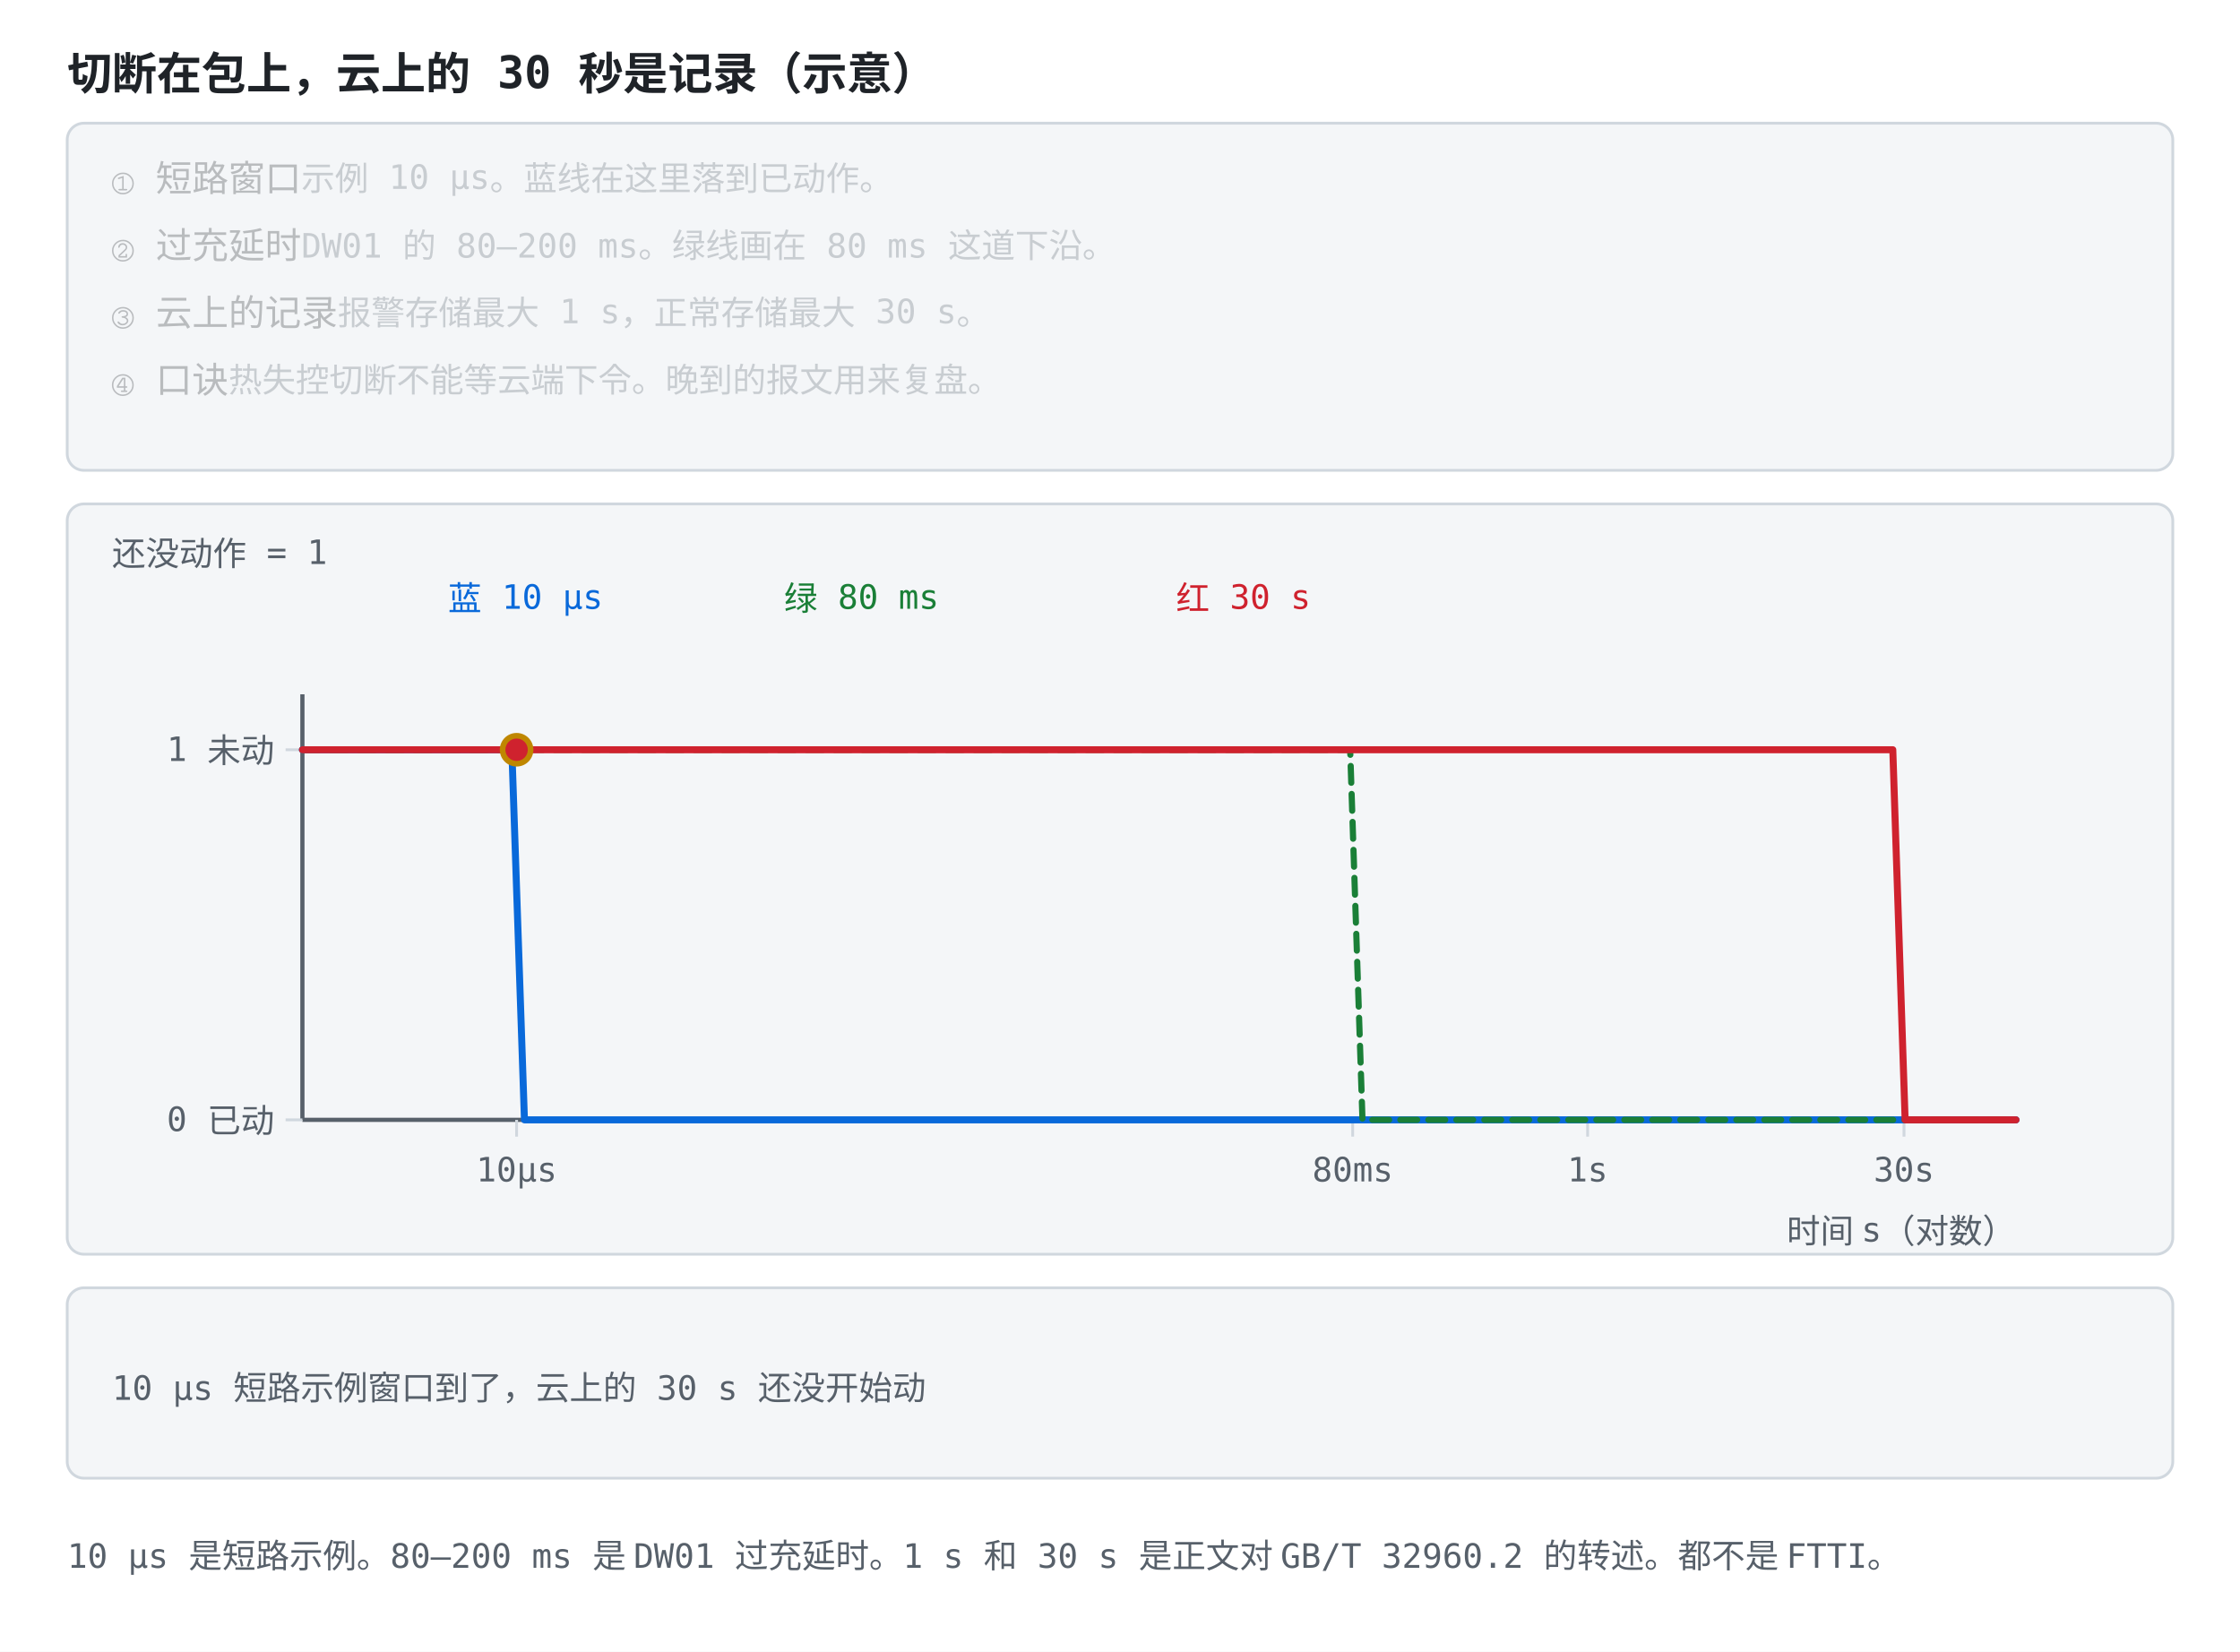
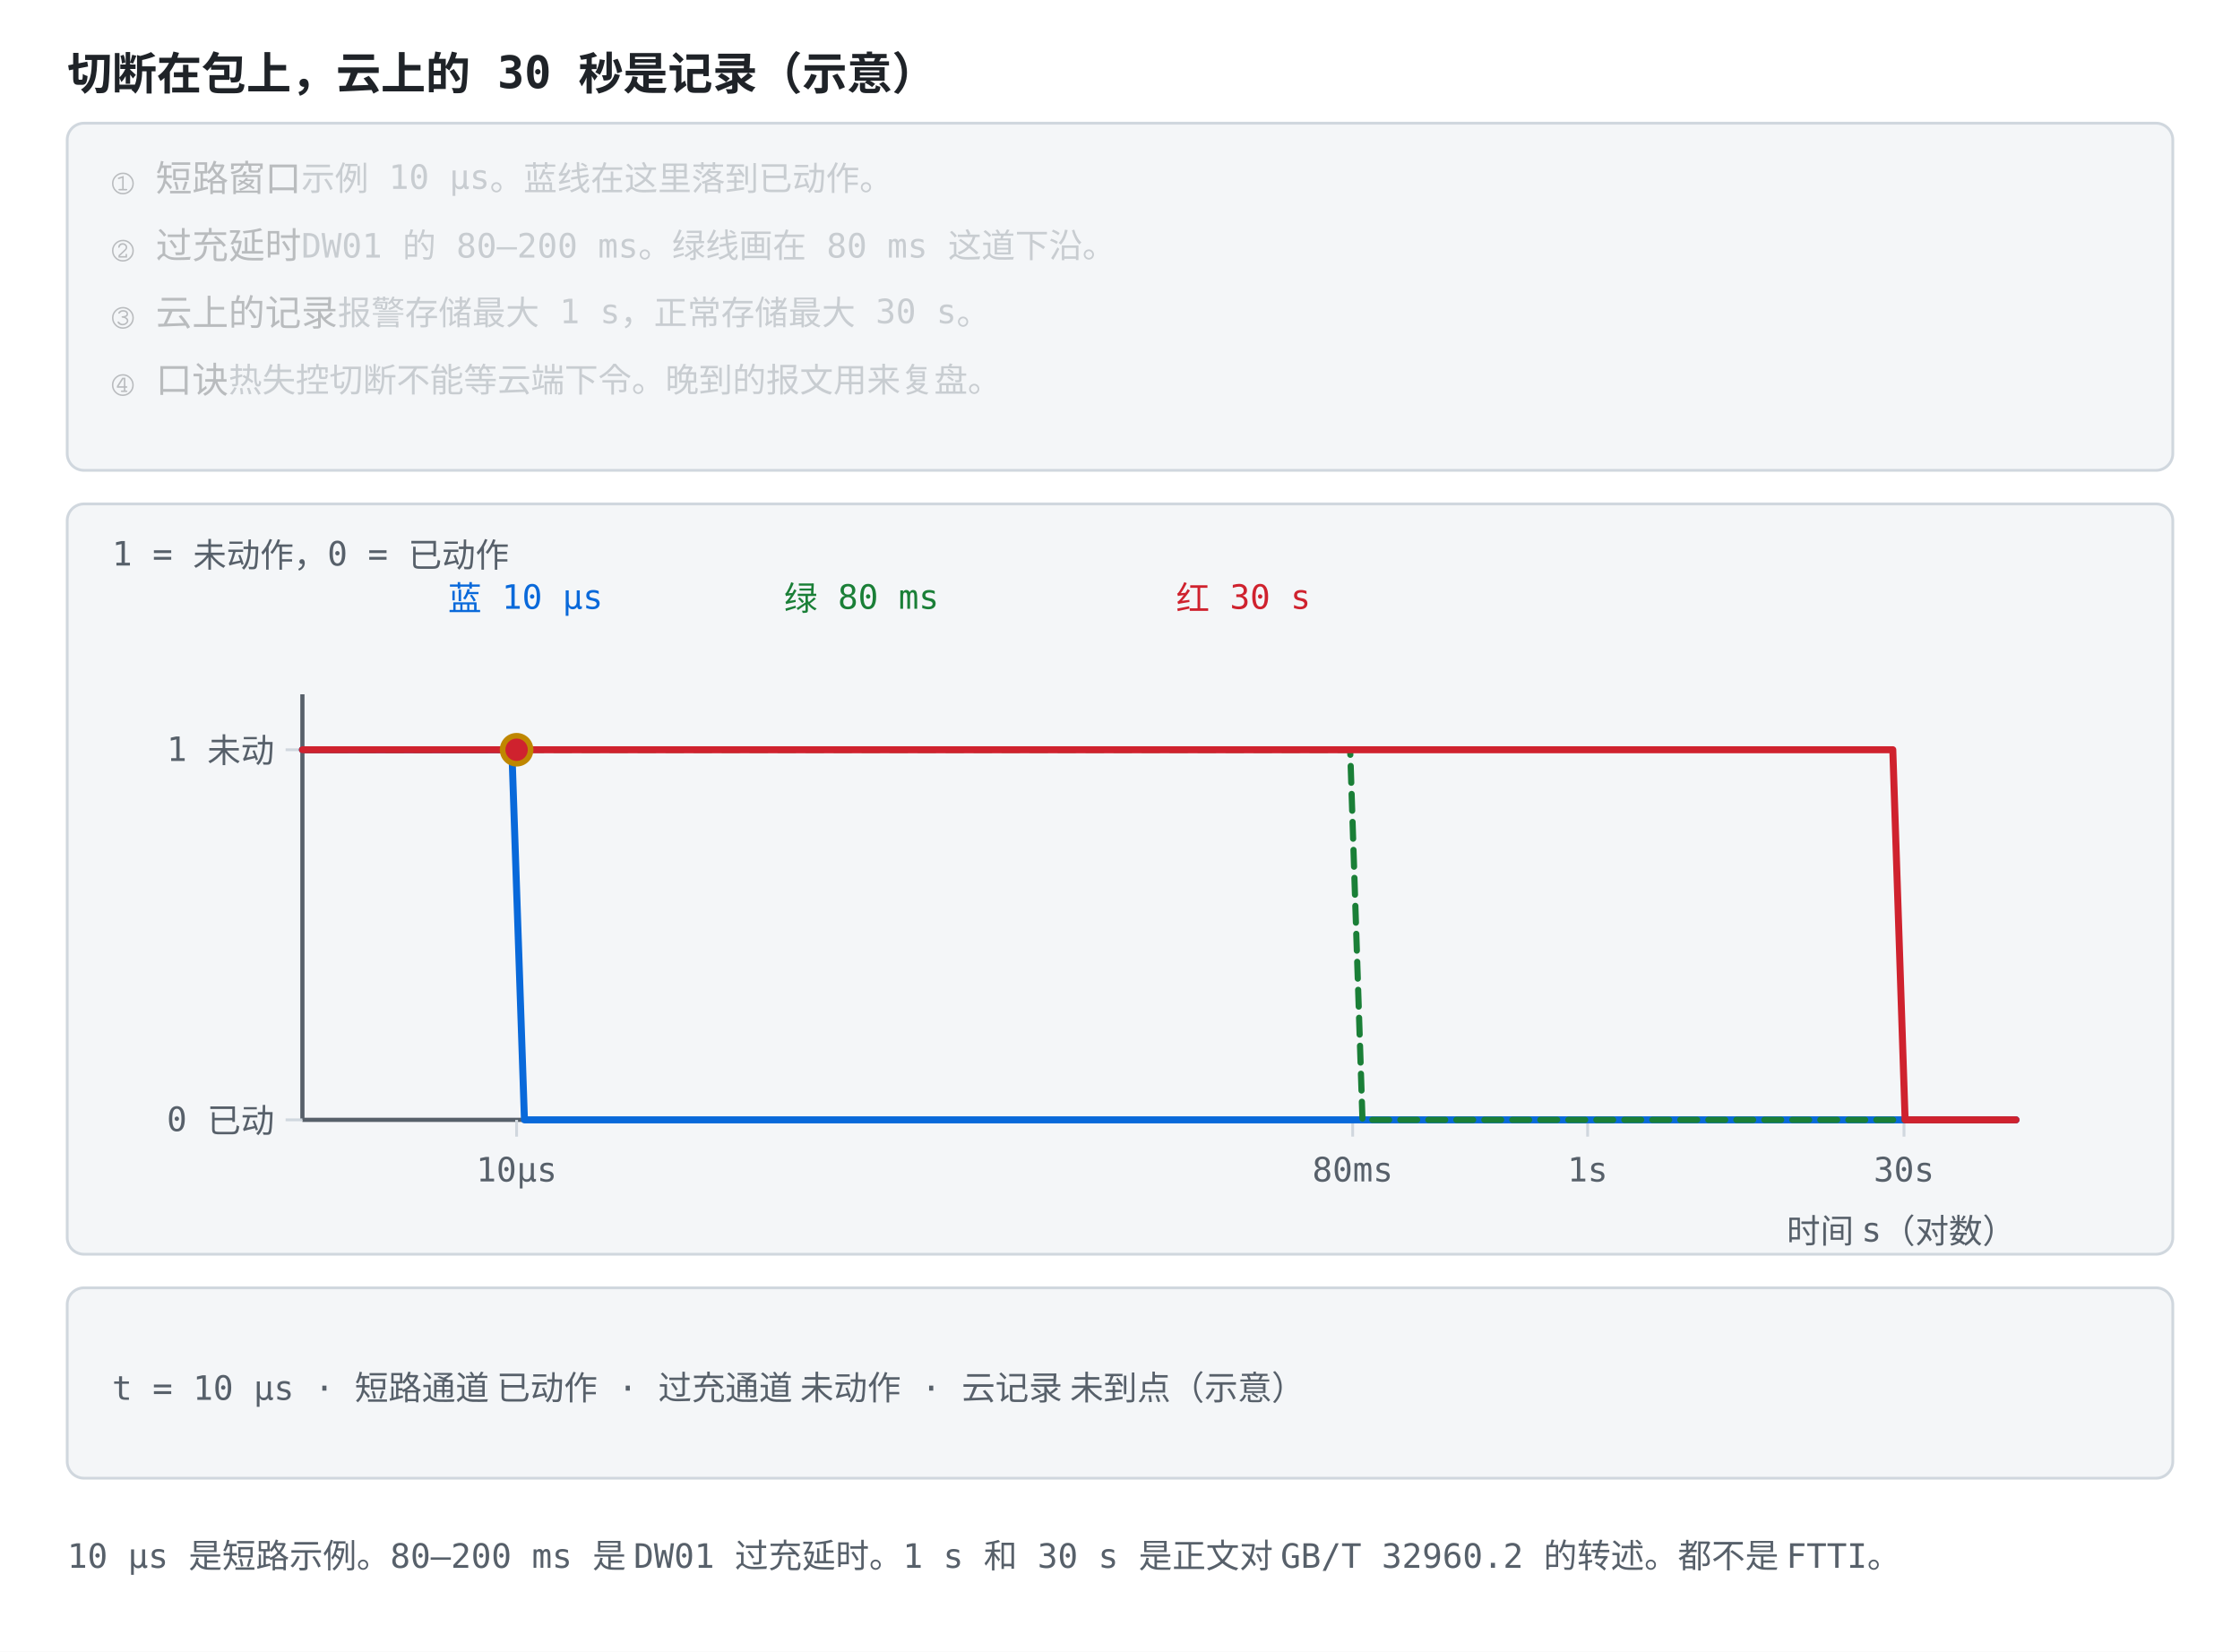
<svg xmlns="http://www.w3.org/2000/svg" viewBox="0 0 800 590" role="img" font-family="ui-monospace, Consolas, monospace">
  <style>
    .bg { fill: #ffffff; }
    .panel { fill: #f4f6f8; stroke: #d0d7de; }
    .axis { stroke: #57606a; stroke-width: 1.5; fill: none; }
    .grid { stroke: #d0d7de; stroke-width: 1; fill: none; }
    .txt { fill: #1f2328; font-size: 13px; }
    .small { fill: #57606a; font-size: 12px; }
    .title { fill: #1f2328; font-size: 16px; font-weight: bold; }
    .hi { fill: #0969da; }
    .warn { fill: #cf222e; }
    .ok { fill: #1a7f37; }
    .gold { fill: #9a6700; }
    .lineb { stroke: #0969da; stroke-width: 2.5; fill: none; }
    .liner { stroke: #cf222e; stroke-width: 2.5; fill: none; }
    .lineg { stroke: #1a7f37; stroke-width: 2.2; fill: none; stroke-dasharray: 6 4; }
    .liney { stroke: #bf8700; stroke-width: 2.2; fill: none; }
    .linek { stroke: #57606a; stroke-width: 2.2; fill: none; stroke-dasharray: 7 4; }
    .dotb { fill: #0969da; }
    .dotr { fill: #cf222e; }
    .dotg { fill: #1a7f37; }
    .doty { fill: #bf8700; }
    .boxb { fill: #ddf4ff; stroke: #0969da; }
+     .boxy { fill: #fff8c5; stroke: #d4a72c; }
+     .boxr { fill: #ffebe9; stroke: #ff8182; }
    @media (prefers-color-scheme: dark) {
      .bg { fill: #0d1117; }
      .panel { fill: #161b22; stroke: #30363d; }
      .axis { stroke: #8b949e; }
      .grid { stroke: #30363d; }
      .txt { fill: #e6edf3; }
      .small { fill: #8b949e; }
      .title { fill: #e6edf3; }
      .hi { fill: #4493f8; }
      .warn { fill: #ff7b72; }
      .ok { fill: #3fb950; }
      .gold { fill: #d29922; }
      .lineb { stroke: #4493f8; }
      .liner { stroke: #ff7b72; }
      .lineg { stroke: #3fb950; }
      .liney { stroke: #d29922; }
      .linek { stroke: #8b949e; }
      .dotb { fill: #4493f8; }
      .dotr { fill: #ff7b72; }
      .dotg { fill: #3fb950; }
      .doty { fill: #d29922; }
      .boxb { fill: #12233a; stroke: #4493f8; }
+       .boxy { fill: #3d2e00; stroke: #d29922; }
+       .boxr { fill: #3d1418; stroke: #f85149; }
    }
  </style>
  <rect class="bg" width="800" height="590" />
  <text class="title" x="24" y="32">切断在包上，云上的 30 秒是记录（示意）</text>
  <rect class="panel" x="24" y="44" width="752" height="124" rx="6" />
  <text class="txt" x="40" y="68" opacity="0.28">① 短路窗口<tspan class="small">　示例 10 μs。蓝线在这里落到已动作。</tspan>
    <animate attributeName="opacity" values="1;1;0.28;0.28;0.28;0.28;0.28;0.28" keyTimes="0;0.249;0.25;0.499;0.5;0.749;0.75;1" dur="12s" repeatCount="indefinite" />
  </text>
  <text class="txt" x="40" y="92" opacity="0.28">② 过充延时<tspan class="small">　DW01 的 80–200 ms。绿线画在 80 ms 这道下沿。</tspan>
    <animate attributeName="opacity" values="0.28;0.28;1;1;0.28;0.28;0.28;0.28" keyTimes="0;0.249;0.25;0.499;0.5;0.749;0.75;1" dur="12s" repeatCount="indefinite" />
  </text>
  <text class="txt" x="40" y="116" opacity="0.28">③ 云上的记录<tspan class="small">　报警存储最大 1 s，正常存储最大 30 s。</tspan>
    <animate attributeName="opacity" values="0.28;0.28;0.28;0.28;1;1;0.28;0.28" keyTimes="0;0.249;0.25;0.499;0.5;0.749;0.75;1" dur="12s" repeatCount="indefinite" />
  </text>
  <text class="txt" x="40" y="140" opacity="0.28">④ 口诀<tspan class="small">　热失控切断不能等云端下令。晚到的报文用来复盘。</tspan>
    <animate attributeName="opacity" values="0.28;0.28;0.28;0.28;0.28;0.28;1;1" keyTimes="0;0.249;0.25;0.499;0.5;0.749;0.75;1" dur="12s" repeatCount="indefinite" />
  </text>
  <rect class="panel" x="24" y="180" width="752" height="268" rx="6" />
-   <text class="small" x="40" y="202">还没动作 = 1</text>
+   <text class="small" x="40" y="202">1 = 未动作，0 = 已动作</text>
  <text class="hi" x="160" y="218">蓝 10 μs</text>
  <text class="ok" x="280" y="218">绿 80 ms</text>
  <text class="warn" x="420" y="218">红 30 s</text>
  <line class="axis" x1="108.0" y1="248.0" x2="108.0" y2="400.0" />
  <line class="axis" x1="108.0" y1="400.0" x2="720.0" y2="400.0" />
  <line class="grid" x1="184.5" y1="400.0" x2="184.5" y2="406.0" />
  <text class="small" x="184.5" y="422.0" text-anchor="middle">10μs</text>
  <line class="grid" x1="483.1" y1="400.0" x2="483.1" y2="406.0" />
  <text class="small" x="483.1" y="422.0" text-anchor="middle">80ms</text>
  <line class="grid" x1="567.0" y1="400.0" x2="567.0" y2="406.0" />
  <text class="small" x="567.0" y="422.0" text-anchor="middle">1s</text>
  <line class="grid" x1="680.0" y1="400.0" x2="680.0" y2="406.0" />
  <text class="small" x="680.0" y="422.0" text-anchor="middle">30s</text>
  <line class="grid" x1="102.0" y1="400.0" x2="108.0" y2="400.0" />
  <text class="small" x="98.0" y="404.0" text-anchor="end">0 已动</text>
  <line class="grid" x1="102.0" y1="267.8" x2="108.0" y2="267.8" />
  <text class="small" x="98.0" y="271.8" text-anchor="end">1 未动</text>
  <text class="small" x="720" y="444" text-anchor="end">时间 s（对数）</text>
  <polyline class="lineb" points="108.0,267.8 112.4,267.8 116.8,267.8 121.2,267.8 125.6,267.8 130.0,267.8 134.4,267.8 138.8,267.8 143.2,267.8 147.6,267.8 152.0,267.8 156.4,267.8 160.8,267.8 165.2,267.8 169.6,267.8 174.0,267.8 178.4,267.8 182.8,267.8 187.3,400.0 191.7,400.0 196.1,400.0 200.5,400.0 204.9,400.0 209.3,400.0 213.7,400.0 218.1,400.0 222.5,400.0 226.9,400.0 231.3,400.0 235.7,400.0 240.1,400.0 244.5,400.0 248.9,400.0 253.3,400.0 257.7,400.0 262.1,400.0 266.5,400.0 270.9,400.0 275.3,400.0 279.7,400.0 284.1,400.0 288.5,400.0 292.9,400.0 297.3,400.0 301.7,400.0 306.1,400.0 310.5,400.0 314.9,400.0 319.3,400.0 323.7,400.0 328.1,400.0 332.5,400.0 336.9,400.0 341.4,400.0 345.8,400.0 350.2,400.0 354.6,400.0 359.0,400.0 363.4,400.0 367.8,400.0 372.2,400.0 376.6,400.0 381.0,400.0 385.4,400.0 389.8,400.0 394.2,400.0 398.6,400.0 403.0,400.0 407.4,400.0 411.8,400.0 416.2,400.0 420.6,400.0 425.0,400.0 429.4,400.0 433.8,400.0 438.2,400.0 442.6,400.0 447.0,400.0 451.4,400.0 455.8,400.0 460.2,400.0 464.6,400.0 469.0,400.0 473.4,400.0 477.8,400.0 482.2,400.0 486.6,400.0 491.1,400.0 495.5,400.0 499.9,400.0 504.3,400.0 508.7,400.0 513.1,400.0 517.5,400.0 521.9,400.0 526.3,400.0 530.7,400.0 535.1,400.0 539.5,400.0 543.9,400.0 548.3,400.0 552.7,400.0 557.1,400.0 561.5,400.0 565.9,400.0 570.3,400.0 574.7,400.0 579.1,400.0 583.5,400.0 587.9,400.0 592.3,400.0 596.7,400.0 601.1,400.0 605.5,400.0 609.9,400.0 614.3,400.0 618.7,400.0 623.1,400.0 627.5,400.0 631.9,400.0 636.3,400.0 640.7,400.0 645.2,400.0 649.6,400.0 654.0,400.0 658.4,400.0 662.8,400.0 667.2,400.0 671.6,400.0 676.0,400.0 680.4,400.0 684.8,400.0 689.2,400.0 693.6,400.0 698.0,400.0 702.4,400.0 706.8,400.0 711.2,400.0 715.6,400.0 720.0,400.0" stroke-linejoin="round" stroke-linecap="round" />
  <polyline class="lineg" points="108.0,267.8 112.4,267.8 116.8,267.8 121.2,267.8 125.6,267.8 130.0,267.8 134.4,267.8 138.8,267.8 143.2,267.8 147.6,267.8 152.0,267.8 156.4,267.8 160.8,267.8 165.2,267.8 169.6,267.8 174.0,267.8 178.4,267.8 182.8,267.8 187.3,267.8 191.7,267.8 196.1,267.8 200.5,267.8 204.9,267.8 209.3,267.8 213.7,267.8 218.1,267.8 222.5,267.8 226.9,267.8 231.3,267.8 235.7,267.8 240.1,267.8 244.5,267.8 248.9,267.8 253.3,267.8 257.7,267.8 262.1,267.8 266.5,267.8 270.9,267.8 275.3,267.8 279.7,267.8 284.1,267.8 288.5,267.8 292.9,267.8 297.3,267.8 301.7,267.8 306.1,267.8 310.5,267.8 314.9,267.8 319.3,267.8 323.7,267.8 328.1,267.8 332.5,267.8 336.9,267.8 341.4,267.8 345.8,267.8 350.2,267.8 354.6,267.8 359.0,267.8 363.4,267.8 367.8,267.8 372.2,267.8 376.6,267.8 381.0,267.8 385.4,267.8 389.8,267.8 394.2,267.8 398.6,267.8 403.0,267.8 407.4,267.8 411.8,267.8 416.2,267.8 420.6,267.8 425.0,267.8 429.4,267.8 433.8,267.8 438.2,267.8 442.6,267.8 447.0,267.8 451.4,267.8 455.8,267.8 460.2,267.8 464.6,267.8 469.0,267.8 473.4,267.8 477.8,267.8 482.2,267.8 486.6,400.0 491.1,400.0 495.5,400.0 499.9,400.0 504.3,400.0 508.7,400.0 513.1,400.0 517.5,400.0 521.9,400.0 526.3,400.0 530.7,400.0 535.1,400.0 539.5,400.0 543.9,400.0 548.3,400.0 552.7,400.0 557.1,400.0 561.5,400.0 565.9,400.0 570.3,400.0 574.7,400.0 579.1,400.0 583.5,400.0 587.9,400.0 592.3,400.0 596.7,400.0 601.1,400.0 605.5,400.0 609.9,400.0 614.3,400.0 618.7,400.0 623.1,400.0 627.5,400.0 631.9,400.0 636.3,400.0 640.7,400.0 645.2,400.0 649.6,400.0 654.0,400.0 658.4,400.0 662.8,400.0 667.2,400.0 671.6,400.0 676.0,400.0 680.4,400.0 684.8,400.0 689.2,400.0 693.6,400.0 698.0,400.0 702.4,400.0 706.8,400.0 711.2,400.0 715.6,400.0 720.0,400.0" stroke-linejoin="round" stroke-linecap="round" />
  <polyline class="liner" points="108.0,267.8 112.4,267.8 116.8,267.8 121.2,267.8 125.6,267.8 130.0,267.8 134.4,267.8 138.8,267.8 143.2,267.8 147.6,267.8 152.0,267.8 156.4,267.8 160.8,267.8 165.2,267.8 169.6,267.8 174.0,267.8 178.4,267.8 182.8,267.8 187.3,267.8 191.7,267.8 196.1,267.8 200.5,267.8 204.9,267.8 209.3,267.8 213.7,267.8 218.1,267.8 222.5,267.8 226.9,267.8 231.3,267.8 235.7,267.8 240.1,267.8 244.5,267.8 248.9,267.8 253.3,267.8 257.7,267.8 262.1,267.8 266.5,267.8 270.9,267.8 275.3,267.8 279.7,267.8 284.1,267.8 288.5,267.8 292.9,267.8 297.3,267.8 301.7,267.8 306.1,267.8 310.5,267.8 314.9,267.8 319.3,267.8 323.7,267.8 328.1,267.8 332.5,267.8 336.9,267.8 341.4,267.8 345.8,267.8 350.2,267.8 354.6,267.8 359.0,267.8 363.4,267.8 367.8,267.8 372.2,267.8 376.6,267.8 381.0,267.8 385.4,267.8 389.8,267.8 394.2,267.8 398.6,267.8 403.0,267.8 407.4,267.8 411.8,267.8 416.2,267.8 420.6,267.8 425.0,267.8 429.4,267.8 433.8,267.8 438.2,267.8 442.6,267.8 447.0,267.8 451.4,267.8 455.8,267.8 460.2,267.8 464.6,267.8 469.0,267.8 473.4,267.8 477.8,267.8 482.2,267.8 486.6,267.8 491.1,267.8 495.5,267.8 499.9,267.8 504.3,267.8 508.7,267.8 513.1,267.8 517.5,267.8 521.9,267.8 526.3,267.8 530.7,267.8 535.1,267.8 539.5,267.8 543.9,267.8 548.3,267.8 552.7,267.8 557.1,267.8 561.5,267.8 565.9,267.8 570.3,267.8 574.7,267.8 579.1,267.8 583.5,267.8 587.9,267.8 592.3,267.8 596.7,267.8 601.1,267.8 605.5,267.8 609.9,267.8 614.3,267.8 618.7,267.8 623.1,267.8 627.5,267.8 631.9,267.8 636.3,267.8 640.7,267.8 645.2,267.8 649.6,267.8 654.0,267.8 658.4,267.8 662.8,267.8 667.2,267.8 671.6,267.8 676.0,267.8 680.4,400.0 684.8,400.0 689.2,400.0 693.6,400.0 698.0,400.0 702.4,400.0 706.8,400.0 711.2,400.0 715.6,400.0 720.0,400.0" stroke-linejoin="round" stroke-linecap="round" />
  <circle class="doty" r="6" cx="184.5" cy="267.8">
    <animate attributeName="cx" values="184.5;483.1;513.5;680.0;680.0" keyTimes="0;0.25;0.5;0.75;1" dur="12s" repeatCount="indefinite" />
    <animate attributeName="cy" values="267.8;400.0;400.0;400.0;400.0" keyTimes="0;0.25;0.5;0.75;1" dur="12s" repeatCount="indefinite" />
  </circle>
  <circle class="dotr" r="4" cx="184.5" cy="267.8">
    <animate attributeName="cx" values="184.5;483.1;513.5;680.0;680.0" keyTimes="0;0.25;0.5;0.75;1" dur="12s" repeatCount="indefinite" begin="-6s" />
    <animate attributeName="cy" values="267.8;400.0;400.0;400.0;400.0" keyTimes="0;0.25;0.5;0.75;1" dur="12s" repeatCount="indefinite" begin="-6s" />
  </circle>
  <rect class="panel" x="24" y="460" width="752" height="68" rx="6" />
-   <text class="small" x="40.0" y="500.0" text-anchor="start" opacity="1">10 μs  短路示例窗口到了，云上的 30 s 还没开始动<animate attributeName="opacity" values="1;0;0;0;0" keyTimes="0;0.25;0.5;0.75;1" calcMode="discrete" dur="12s" repeatCount="indefinite" />
+   <text class="small" x="40.0" y="500.0" text-anchor="start" opacity="1">t = 10 μs · 短路通道 已动作 · 过充通道 未动作 · 云记录 未到点（示意）<animate attributeName="opacity" values="1;0;0;0;0" keyTimes="0;0.25;0.5;0.75;1" calcMode="discrete" dur="12s" repeatCount="indefinite" />
  </text>
-   <text class="small" x="40.0" y="500.0" text-anchor="start" opacity="0">80 ms  DW01 过充延时窗口的下沿。示意，以手头手册为准<animate attributeName="opacity" values="0;1;0;0;0" keyTimes="0;0.25;0.5;0.75;1" calcMode="discrete" dur="12s" repeatCount="indefinite" />
+   <text class="small" x="40.0" y="500.0" text-anchor="start" opacity="0">t = 80 ms · 短路通道 已动作 · 过充通道 已动作 · 云记录 未到点（示意）<animate attributeName="opacity" values="0;1;0;0;0" keyTimes="0;0.25;0.5;0.75;1" calcMode="discrete" dur="12s" repeatCount="indefinite" />
  </text>
-   <text class="small" x="40.0" y="500.0" text-anchor="start" opacity="0">200 ms  同一窗口的上沿。仍比云上的存储间隔短<animate attributeName="opacity" values="0;0;1;0;0" keyTimes="0;0.25;0.5;0.75;1" calcMode="discrete" dur="12s" repeatCount="indefinite" />
+   <text class="small" x="40.0" y="500.0" text-anchor="start" opacity="0">t = 200 ms · 短路通道 已动作 · 过充延时上沿 · 云记录 未到点（示意）<animate attributeName="opacity" values="0;0;1;0;0" keyTimes="0;0.25;0.5;0.75;1" calcMode="discrete" dur="12s" repeatCount="indefinite" />
  </text>
-   <text class="small" x="40.0" y="500.0" text-anchor="start" opacity="0">30 s  正常存储间隔的上限。切断如果等它，就晚了<animate attributeName="opacity" values="0;0;0;1;0" keyTimes="0;0.25;0.5;0.75;1" calcMode="discrete" dur="12s" repeatCount="indefinite" />
+   <text class="small" x="40.0" y="500.0" text-anchor="start" opacity="0">t = 30 s · 短路通道 已动作 · 过充通道 已动作 · 云记录 到点（示意）<animate attributeName="opacity" values="0;0;0;1;0" keyTimes="0;0.25;0.5;0.75;1" calcMode="discrete" dur="12s" repeatCount="indefinite" />
  </text>
  <text class="small" x="24" y="560">10 μs 是短路示例。80–200 ms 是 DW01 过充延时。1 s 和 30 s 是正文对 GB/T 32960.2 的转述。都不是 FTTI。</text>
</svg>
